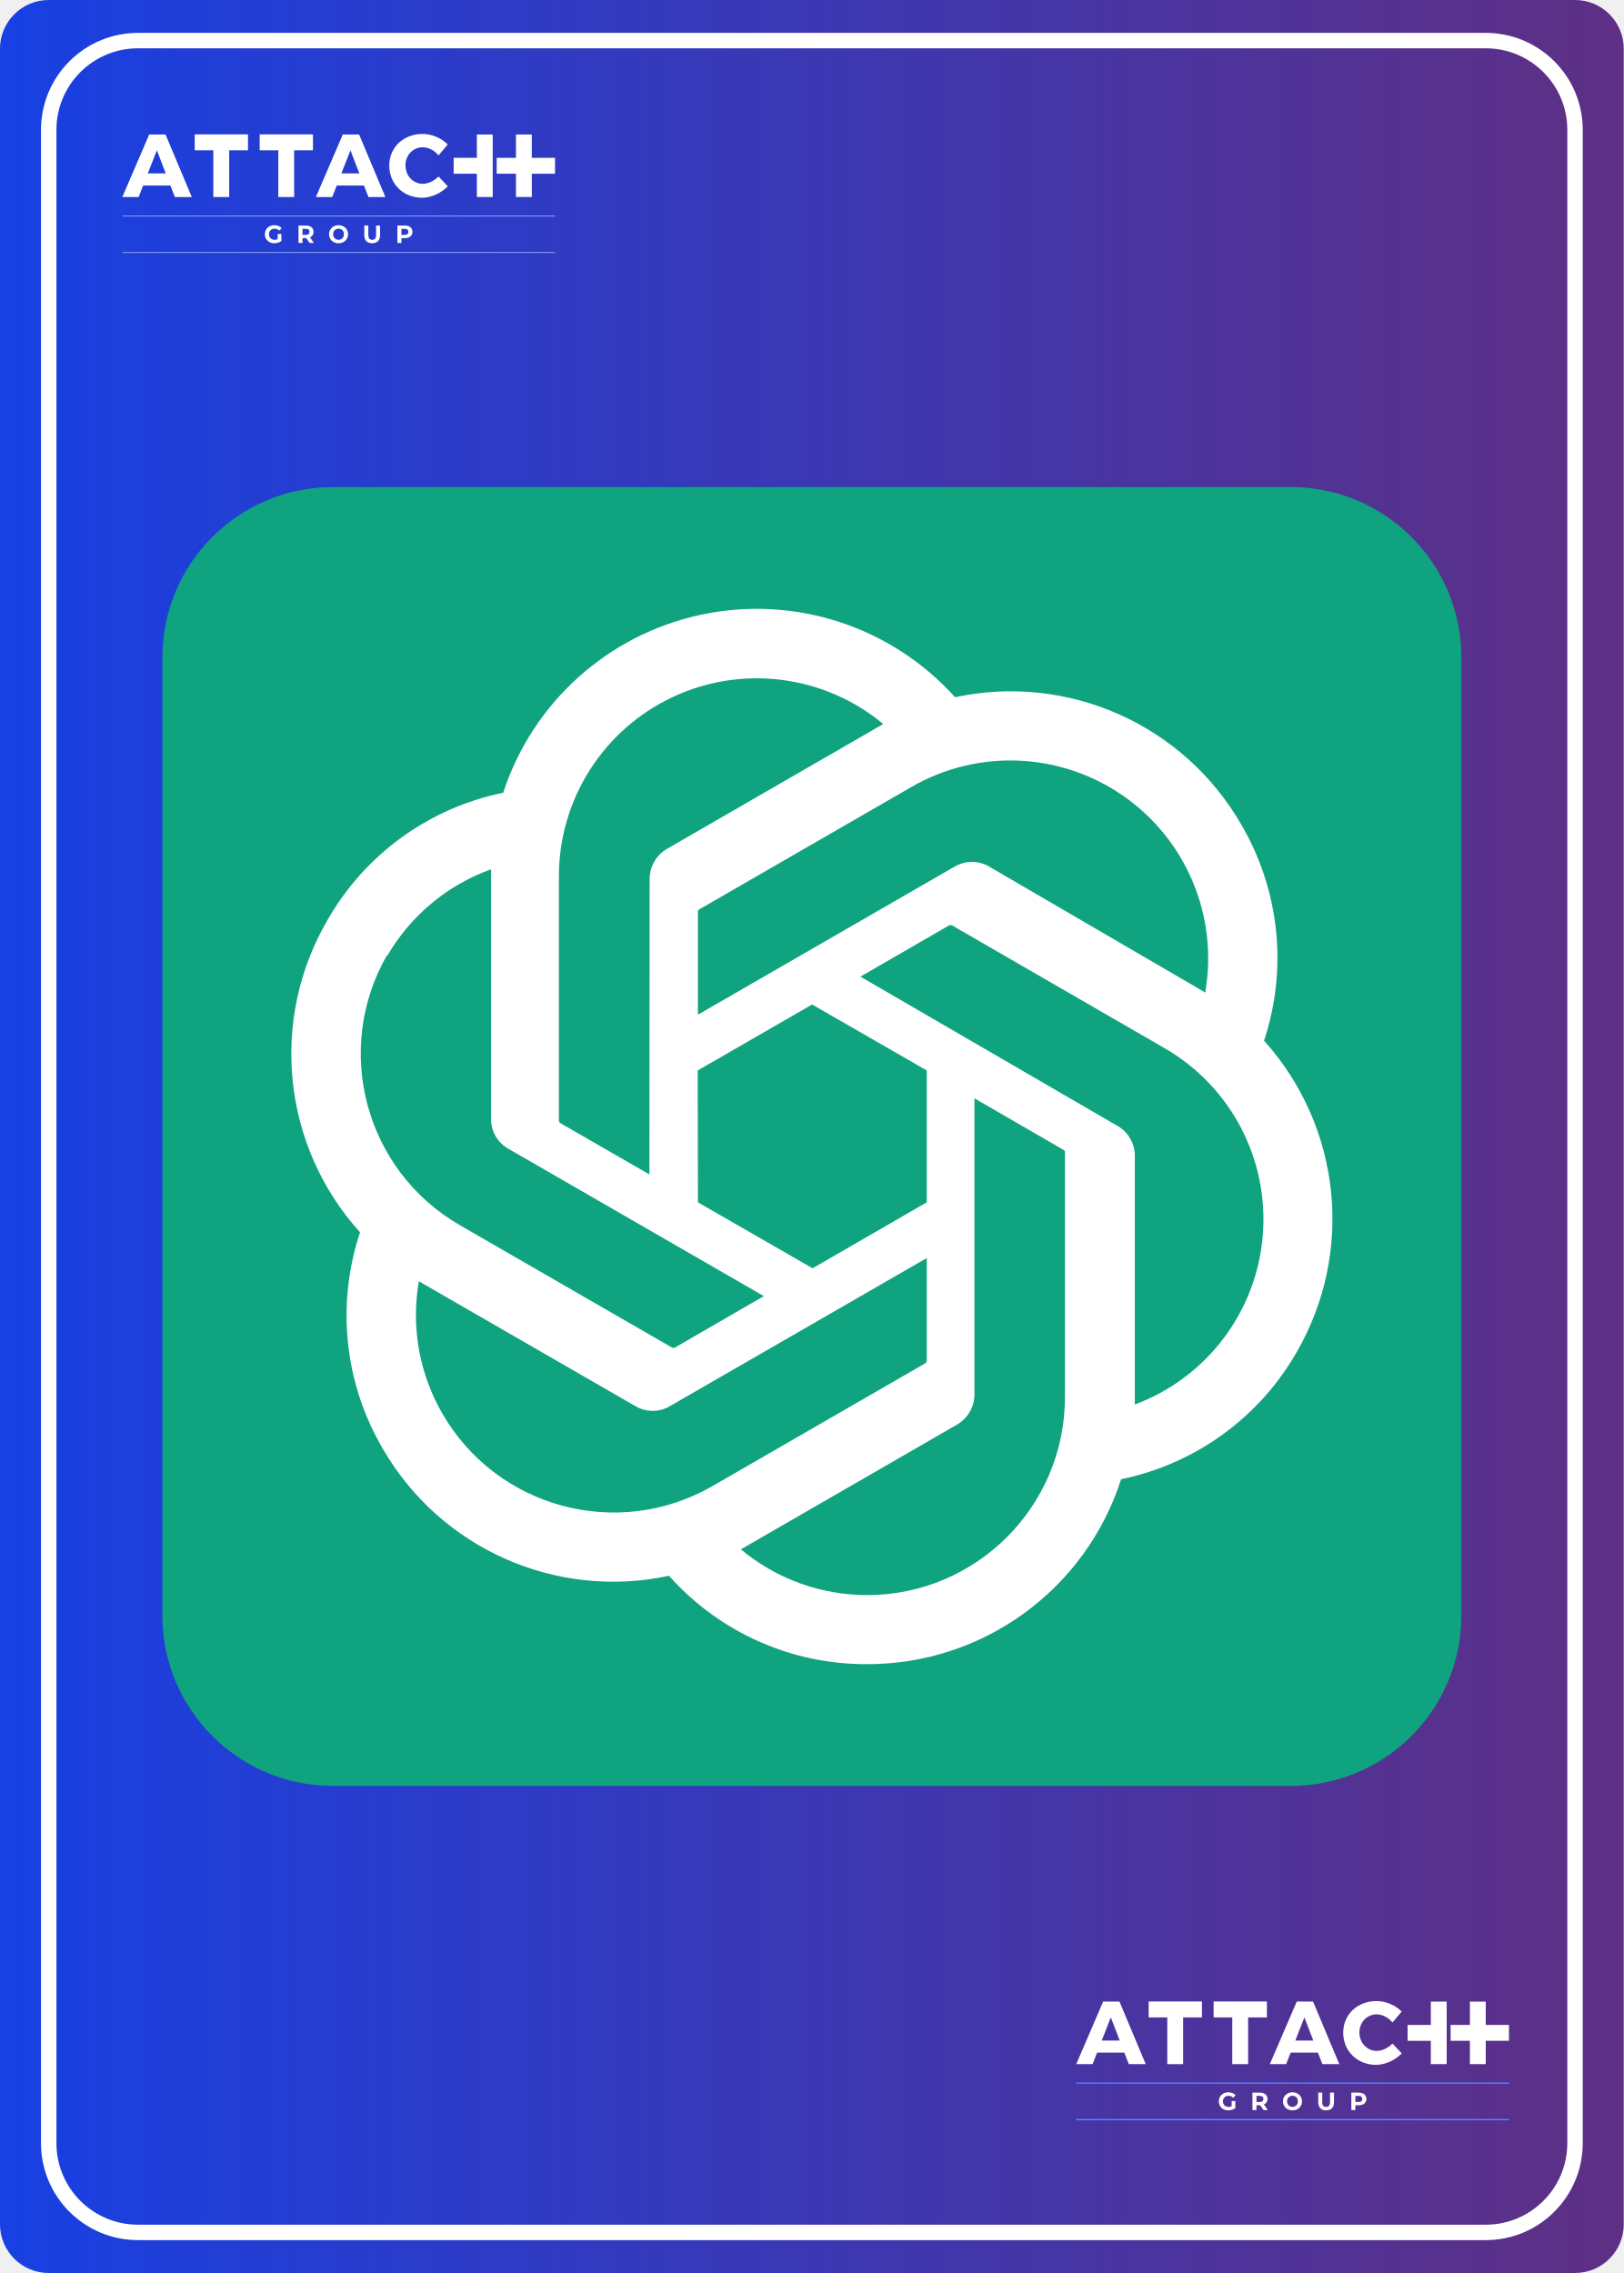
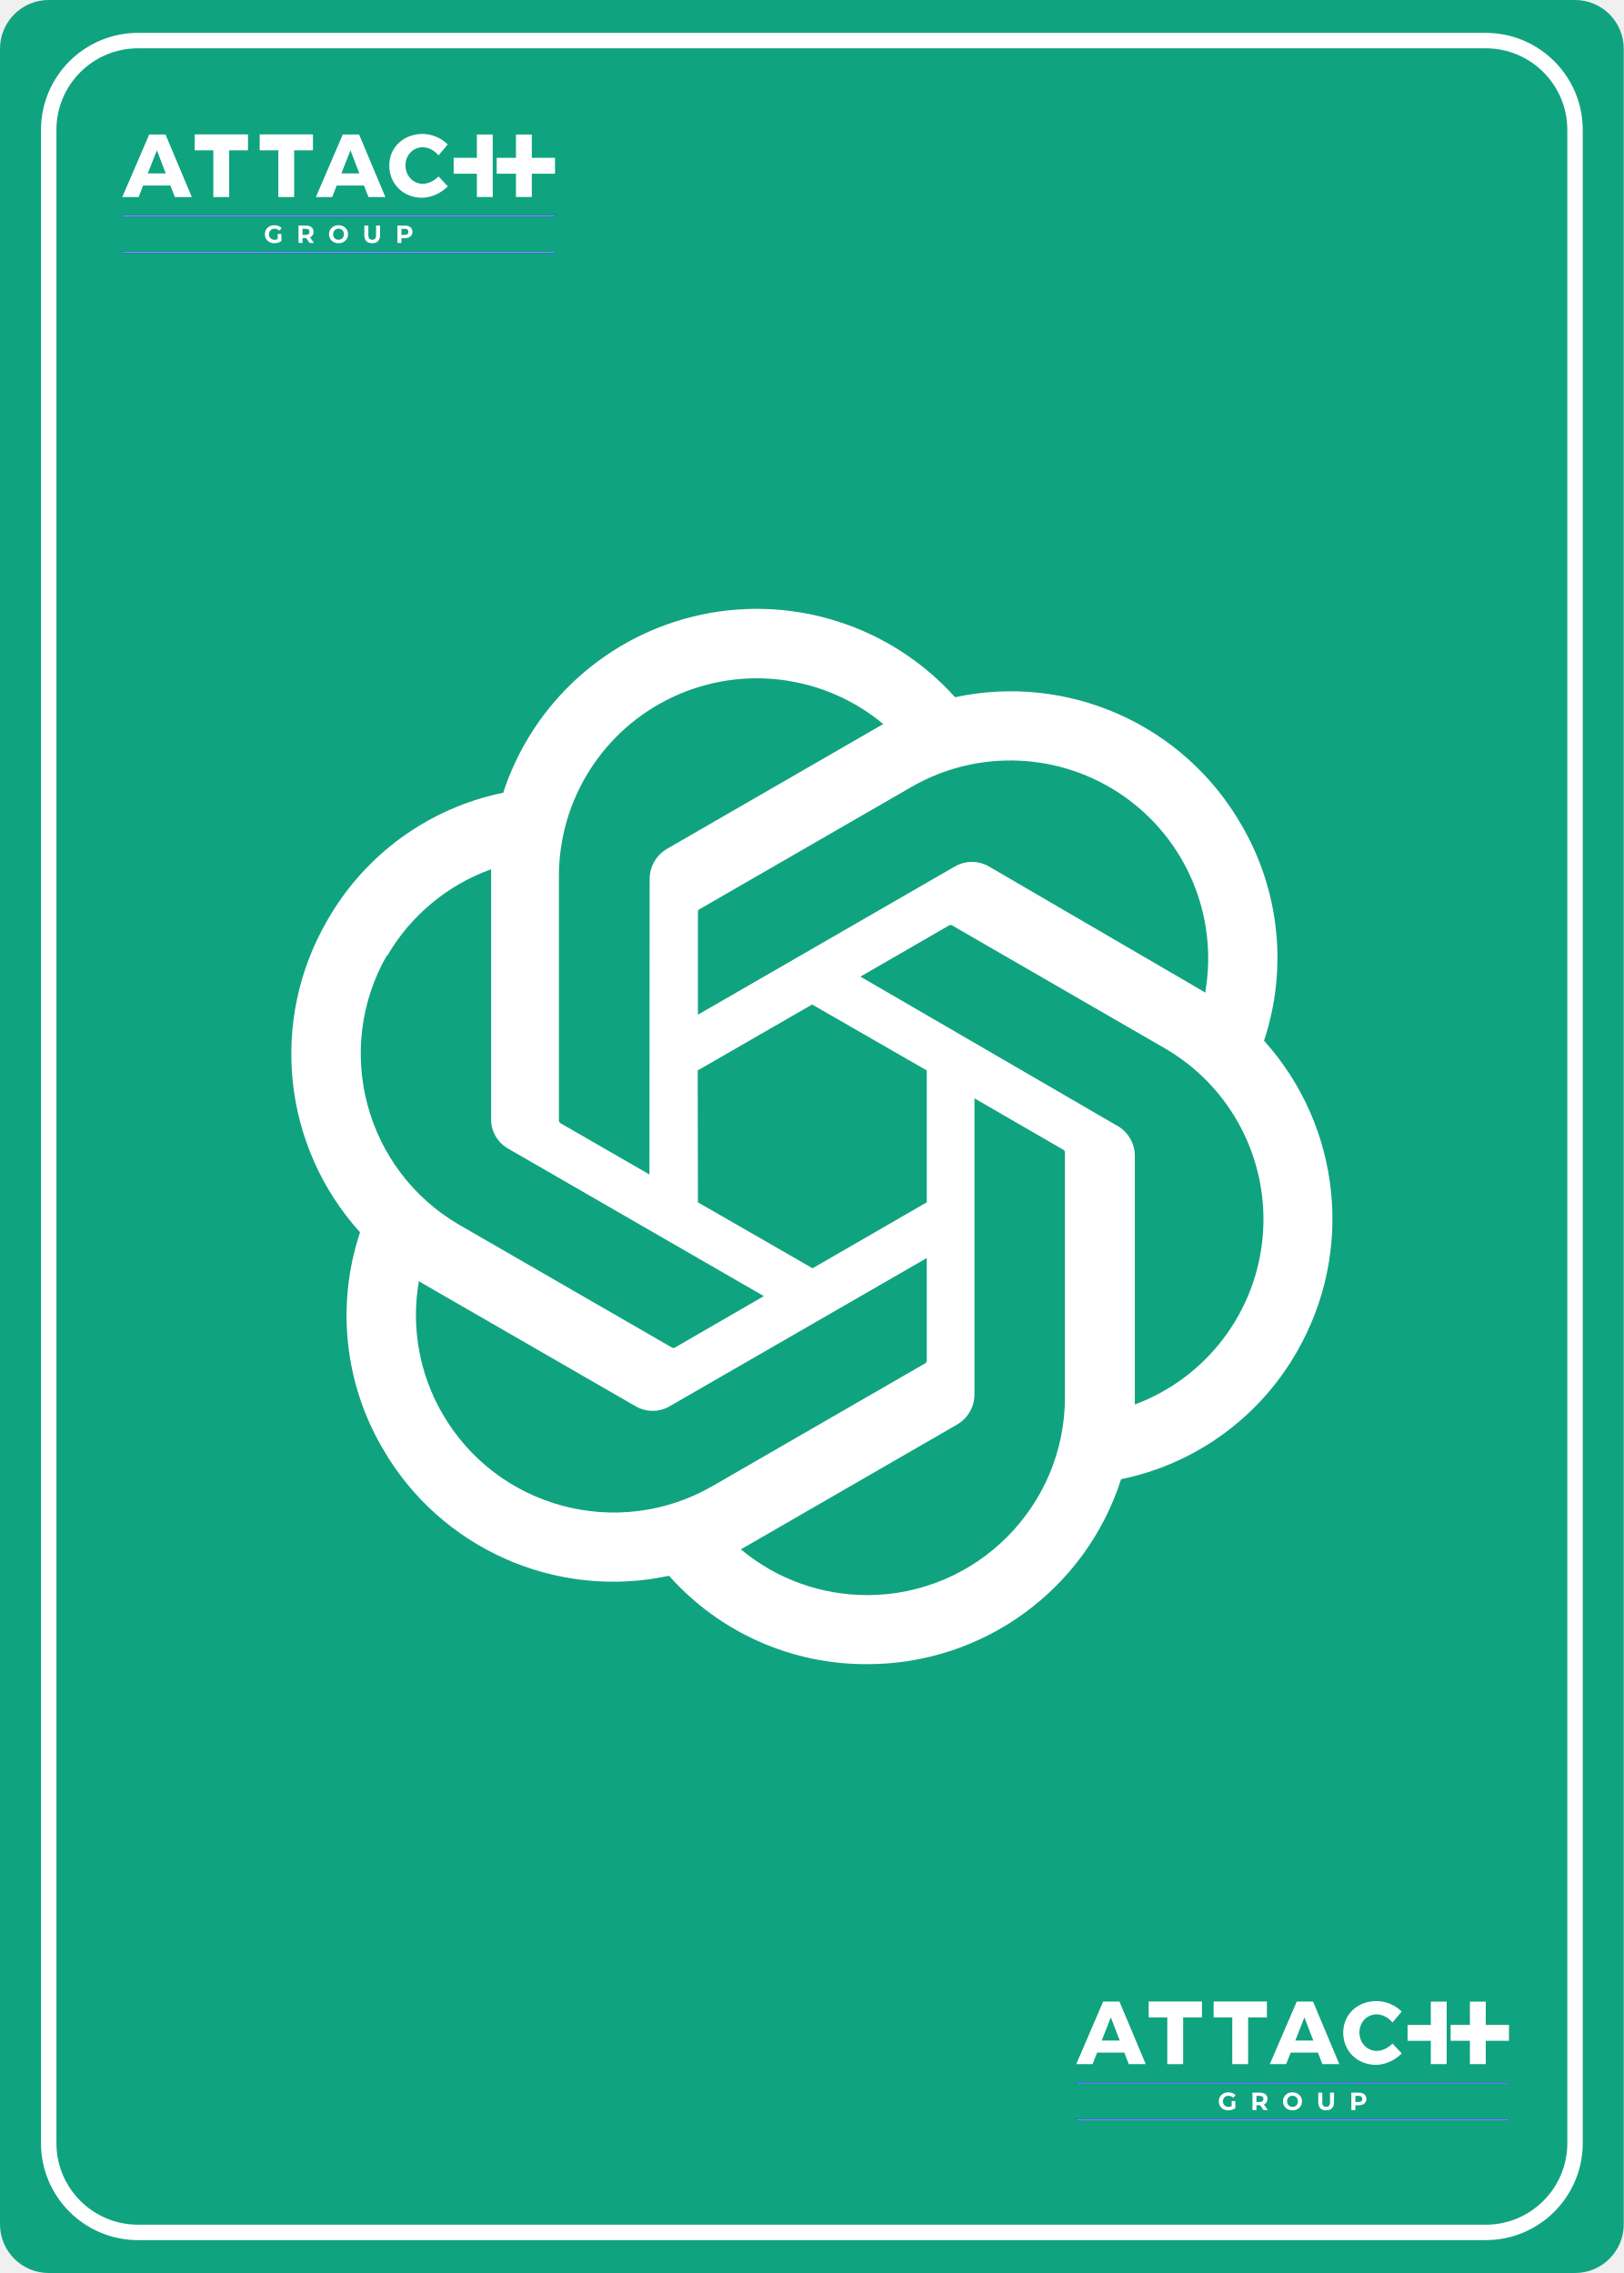
<svg xmlns="http://www.w3.org/2000/svg" viewBox="0 0 400 560" width="600" height="840" role="img">
  <defs>
    <filter id="mono" color-interpolation-filters="sRGB">
      <feColorMatrix type="matrix" values="0 0 0 0 0 0 0 0 0 0 0 0 0 0 0 0 0 0 1 0" />
    </filter>
    <linearGradient id="card-border" x1="0" y1="0" x2="1" y2="0">
      <stop stop-color="#003dff" />
      <stop offset="1" stop-color="#7716a3" />
    </linearGradient>
    <linearGradient id="attach-surface" x1="0" y1="0" x2="1" y2="0">
      <stop stop-color="#1840e2" />
      <stop offset="1" stop-color="#5e2f84" />
    </linearGradient>
    <clipPath id="card-cut">
      <rect width="400" height="560" rx="12" />
    </clipPath>
  </defs>
-   <rect width="400" height="560" rx="12" fill="url(#attach-surface)" />
+   <rect width="400" height="560" rx="12" fill="#10a37f" />
  <g transform="translate(30 33) scale(.65)">
    <path d="M59.097 37.906H60.489V40.584C60.131 40.856 59.719 41.063 59.249 41.208C58.779 41.353 58.305 41.426 57.827 41.426C57.144 41.426 56.529 41.281 55.983 40.987C55.437 40.693 55.01 40.29 54.699 39.771C54.388 39.252 54.232 38.665 54.232 38.011C54.232 37.358 54.388 36.771 54.699 36.252C55.01 35.733 55.44 35.327 55.99 35.036C56.54 34.742 57.162 34.597 57.853 34.597C58.428 34.597 58.952 34.695 59.422 34.891C59.892 35.087 60.287 35.37 60.609 35.74L59.632 36.647C59.162 36.15 58.594 35.903 57.929 35.903C57.509 35.903 57.137 35.99 56.811 36.168C56.486 36.346 56.232 36.593 56.048 36.912C55.867 37.231 55.777 37.602 55.777 38.015C55.777 38.429 55.867 38.788 56.048 39.111C56.229 39.43 56.482 39.681 56.804 39.862C57.126 40.044 57.495 40.131 57.907 40.131C58.344 40.131 58.739 40.036 59.093 39.847V37.914L59.097 37.906Z" fill="#ffffff" />
    <path d="M71.168 41.313L69.899 39.474H68.499V41.313H66.977V34.709H69.826C70.409 34.709 70.915 34.807 71.346 35.003C71.776 35.199 72.105 35.475 72.336 35.834C72.568 36.194 72.684 36.618 72.684 37.108C72.684 37.598 72.568 38.022 72.333 38.378C72.098 38.733 71.765 39.006 71.331 39.194L72.807 41.317H71.172L71.168 41.313ZM70.781 36.252C70.543 36.052 70.195 35.954 69.736 35.954H68.496V38.255H69.736C70.192 38.255 70.543 38.153 70.781 37.953C71.02 37.754 71.139 37.471 71.139 37.104C71.139 36.738 71.02 36.447 70.781 36.252Z" fill="#ffffff" />
    <path d="M80.301 40.983C79.751 40.689 79.324 40.279 79.013 39.761C78.702 39.242 78.547 38.657 78.547 38.011C78.547 37.366 78.702 36.782 79.013 36.263C79.324 35.744 79.751 35.337 80.301 35.04C80.851 34.746 81.466 34.597 82.149 34.597C82.833 34.597 83.447 34.746 83.993 35.04C84.54 35.334 84.966 35.744 85.281 36.263C85.596 36.782 85.751 37.366 85.751 38.011C85.751 38.657 85.596 39.242 85.281 39.761C84.966 40.279 84.54 40.686 83.993 40.983C83.447 41.277 82.833 41.426 82.149 41.426C81.466 41.426 80.851 41.277 80.301 40.983ZM83.201 39.855C83.516 39.677 83.762 39.427 83.939 39.104C84.117 38.784 84.207 38.418 84.207 38.008C84.207 37.598 84.117 37.235 83.939 36.912C83.762 36.593 83.516 36.343 83.201 36.161C82.887 35.983 82.536 35.892 82.149 35.892C81.762 35.892 81.408 35.983 81.097 36.161C80.782 36.339 80.536 36.589 80.359 36.912C80.182 37.231 80.091 37.598 80.091 38.008C80.091 38.418 80.182 38.781 80.359 39.104C80.536 39.423 80.782 39.673 81.097 39.855C81.411 40.033 81.762 40.123 82.149 40.123C82.536 40.123 82.887 40.033 83.201 39.855Z" fill="#ffffff" />
    <path d="M92.703 40.642C92.178 40.12 91.918 39.376 91.918 38.407V34.709H93.441V38.349C93.441 39.532 93.929 40.123 94.909 40.123C95.386 40.123 95.748 39.982 96.001 39.695C96.251 39.408 96.377 38.962 96.377 38.352V34.713H97.882V38.41C97.882 39.379 97.621 40.123 97.097 40.646C96.573 41.168 95.842 41.429 94.902 41.429C93.961 41.429 93.231 41.168 92.706 40.646L92.703 40.642Z" fill="#ffffff" />
    <path d="M108.826 35.004C109.256 35.2 109.585 35.475 109.817 35.835C110.048 36.194 110.164 36.618 110.164 37.108C110.164 37.598 110.048 38.015 109.817 38.378C109.585 38.741 109.253 39.017 108.826 39.209C108.396 39.401 107.889 39.496 107.307 39.496H105.98V41.317H104.457V34.713H107.307C107.889 34.713 108.396 34.811 108.826 35.007V35.004ZM108.265 37.95C108.504 37.75 108.623 37.471 108.623 37.105C108.623 36.738 108.504 36.448 108.265 36.252C108.027 36.052 107.679 35.954 107.22 35.954H105.98V38.248H107.22C107.676 38.248 108.027 38.15 108.265 37.95Z" fill="#ffffff" />
    <path d="M8.102 19.546L6.38 23.915H0.199L10.395 0.203H16.572L26.532 23.915H20.116L18.427 19.546H8.094H8.102ZM13.299 6.197L9.856 14.971H16.677L13.299 6.197Z" fill="#ffffff" />
    <path d="M81.465 19.546L79.744 23.915H73.566L83.762 0.203H89.939L99.899 23.915H93.483L91.794 19.546H81.462H81.465ZM86.666 6.197L83.223 14.971H90.044L86.666 6.197Z" fill="#ffffff" />
    <path d="M123.527 3.995L120.048 8.128C118.496 6.23 116.2 5.044 114.106 5.044C110.359 5.044 107.52 8.026 107.52 11.919C107.52 15.813 110.355 18.897 114.106 18.897C116.098 18.897 118.395 17.812 120.048 16.118L123.559 19.844C121.028 22.453 117.277 24.18 113.802 24.18C106.677 24.18 101.375 18.93 101.375 11.985C101.375 5.04 106.814 0 114.008 0C117.52 0 121.165 1.557 123.531 3.995H123.527Z" fill="#ffffff" />
    <path d="M72.455 0.167V6.201H65.331V23.915H59.327V6.201H52.264V0.167H72.455Z" fill="#ffffff" />
    <path d="M47.834 0.167V6.201H40.709V23.915H34.695V6.201H27.643V0.167H47.834Z" fill="#ffffff" />
    <path d="M140.586 23.904H134.578V15.072H125.775V9.049H134.578V0.214H140.586V23.904Z" fill="#ffffff" />
    <path d="M164.196 9.049L164.2 15.072H155.397V23.904H149.39V15.072H142.088V9.049H149.39V0.214H155.397V9.049H164.196Z" fill="#ffffff" />
    <path d="M164.299 30.916V31.28H0.1V30.916H164.299Z" fill="#ffffff" stroke="#1840e2" stroke-width="0.2" />
    <path d="M164.299 44.737V45.101H0.1V44.737H164.299Z" fill="#ffffff" stroke="#1840e2" stroke-width="0.2" />
  </g>
  <g transform="translate(265 493) scale(.65)">
    <path d="M59.097 37.906H60.489V40.584C60.131 40.856 59.719 41.063 59.249 41.208C58.779 41.353 58.305 41.426 57.827 41.426C57.144 41.426 56.529 41.281 55.983 40.987C55.437 40.693 55.01 40.29 54.699 39.771C54.388 39.252 54.232 38.665 54.232 38.011C54.232 37.358 54.388 36.771 54.699 36.252C55.01 35.733 55.44 35.327 55.99 35.036C56.54 34.742 57.162 34.597 57.853 34.597C58.428 34.597 58.952 34.695 59.422 34.891C59.892 35.087 60.287 35.37 60.609 35.74L59.632 36.647C59.162 36.15 58.594 35.903 57.929 35.903C57.509 35.903 57.137 35.99 56.811 36.168C56.486 36.346 56.232 36.593 56.048 36.912C55.867 37.231 55.777 37.602 55.777 38.015C55.777 38.429 55.867 38.788 56.048 39.111C56.229 39.43 56.482 39.681 56.804 39.862C57.126 40.044 57.495 40.131 57.907 40.131C58.344 40.131 58.739 40.036 59.093 39.847V37.914L59.097 37.906Z" fill="#ffffff" />
    <path d="M71.168 41.313L69.899 39.474H68.499V41.313H66.977V34.709H69.826C70.409 34.709 70.915 34.807 71.346 35.003C71.776 35.199 72.105 35.475 72.336 35.834C72.568 36.194 72.684 36.618 72.684 37.108C72.684 37.598 72.568 38.022 72.333 38.378C72.098 38.733 71.765 39.006 71.331 39.194L72.807 41.317H71.172L71.168 41.313ZM70.781 36.252C70.543 36.052 70.195 35.954 69.736 35.954H68.496V38.255H69.736C70.192 38.255 70.543 38.153 70.781 37.953C71.02 37.754 71.139 37.471 71.139 37.104C71.139 36.738 71.02 36.447 70.781 36.252Z" fill="#ffffff" />
    <path d="M80.301 40.983C79.751 40.689 79.324 40.279 79.013 39.761C78.702 39.242 78.547 38.657 78.547 38.011C78.547 37.366 78.702 36.782 79.013 36.263C79.324 35.744 79.751 35.337 80.301 35.04C80.851 34.746 81.466 34.597 82.149 34.597C82.833 34.597 83.447 34.746 83.993 35.04C84.54 35.334 84.966 35.744 85.281 36.263C85.596 36.782 85.751 37.366 85.751 38.011C85.751 38.657 85.596 39.242 85.281 39.761C84.966 40.279 84.54 40.686 83.993 40.983C83.447 41.277 82.833 41.426 82.149 41.426C81.466 41.426 80.851 41.277 80.301 40.983ZM83.201 39.855C83.516 39.677 83.762 39.427 83.939 39.104C84.117 38.784 84.207 38.418 84.207 38.008C84.207 37.598 84.117 37.235 83.939 36.912C83.762 36.593 83.516 36.343 83.201 36.161C82.887 35.983 82.536 35.892 82.149 35.892C81.762 35.892 81.408 35.983 81.097 36.161C80.782 36.339 80.536 36.589 80.359 36.912C80.182 37.231 80.091 37.598 80.091 38.008C80.091 38.418 80.182 38.781 80.359 39.104C80.536 39.423 80.782 39.673 81.097 39.855C81.411 40.033 81.762 40.123 82.149 40.123C82.536 40.123 82.887 40.033 83.201 39.855Z" fill="#ffffff" />
    <path d="M92.703 40.642C92.178 40.12 91.918 39.376 91.918 38.407V34.709H93.441V38.349C93.441 39.532 93.929 40.123 94.909 40.123C95.386 40.123 95.748 39.982 96.001 39.695C96.251 39.408 96.377 38.962 96.377 38.352V34.713H97.882V38.41C97.882 39.379 97.621 40.123 97.097 40.646C96.573 41.168 95.842 41.429 94.902 41.429C93.961 41.429 93.231 41.168 92.706 40.646L92.703 40.642Z" fill="#ffffff" />
    <path d="M108.826 35.004C109.256 35.2 109.585 35.475 109.817 35.835C110.048 36.194 110.164 36.618 110.164 37.108C110.164 37.598 110.048 38.015 109.817 38.378C109.585 38.741 109.253 39.017 108.826 39.209C108.396 39.401 107.889 39.496 107.307 39.496H105.98V41.317H104.457V34.713H107.307C107.889 34.713 108.396 34.811 108.826 35.007V35.004ZM108.265 37.95C108.504 37.75 108.623 37.471 108.623 37.105C108.623 36.738 108.504 36.448 108.265 36.252C108.027 36.052 107.679 35.954 107.22 35.954H105.98V38.248H107.22C107.676 38.248 108.027 38.15 108.265 37.95Z" fill="#ffffff" />
    <path d="M8.102 19.546L6.38 23.915H0.199L10.395 0.203H16.572L26.532 23.915H20.116L18.427 19.546H8.094H8.102ZM13.299 6.197L9.856 14.971H16.677L13.299 6.197Z" fill="#ffffff" />
    <path d="M81.465 19.546L79.744 23.915H73.566L83.762 0.203H89.939L99.899 23.915H93.483L91.794 19.546H81.462H81.465ZM86.666 6.197L83.223 14.971H90.044L86.666 6.197Z" fill="#ffffff" />
    <path d="M123.527 3.995L120.048 8.128C118.496 6.23 116.2 5.044 114.106 5.044C110.359 5.044 107.52 8.026 107.52 11.919C107.52 15.813 110.355 18.897 114.106 18.897C116.098 18.897 118.395 17.812 120.048 16.118L123.559 19.844C121.028 22.453 117.277 24.18 113.802 24.18C106.677 24.18 101.375 18.93 101.375 11.985C101.375 5.04 106.814 0 114.008 0C117.52 0 121.165 1.557 123.531 3.995H123.527Z" fill="#ffffff" />
    <path d="M72.455 0.167V6.201H65.331V23.915H59.327V6.201H52.264V0.167H72.455Z" fill="#ffffff" />
    <path d="M47.834 0.167V6.201H40.709V23.915H34.695V6.201H27.643V0.167H47.834Z" fill="#ffffff" />
    <path d="M140.586 23.904H134.578V15.072H125.775V9.049H134.578V0.214H140.586V23.904Z" fill="#ffffff" />
    <path d="M164.196 9.049L164.2 15.072H155.397V23.904H149.39V15.072H142.088V9.049H149.39V0.214H155.397V9.049H164.196Z" fill="#ffffff" />
    <path d="M164.299 30.916V31.28H0.1V30.916H164.299Z" fill="#ffffff" stroke="#1840e2" stroke-width="0.2" />
    <path d="M164.299 44.737V45.101H0.1V44.737H164.299Z" fill="#ffffff" stroke="#1840e2" stroke-width="0.2" />
  </g>
-   <rect x="40" y="120" width="320" height="320" rx="42" fill="#10a37f" />
  <svg role="img" viewBox="0 0 24 24" x="70" y="150" width="260" height="260" fill="#ffffff">
    <path d="M22.282 9.821a5.985 5.985 0 0 0-.516-4.911 6.046 6.046 0 0 0-6.51-2.9A6.065 6.065 0 0 0 4.981 4.182a5.985 5.985 0 0 0-3.998 2.9 6.046 6.046 0 0 0 .743 7.097 5.98 5.98 0 0 0 .511 4.911 6.051 6.051 0 0 0 6.515 2.9A5.985 5.985 0 0 0 13.26 24a6.056 6.056 0 0 0 5.772-4.206 5.989 5.989 0 0 0 3.998-2.9 6.056 6.056 0 0 0-.748-7.073zm-9.022 12.608a4.476 4.476 0 0 1-2.876-1.041l.142-.08 4.778-2.758a.795.795 0 0 0 .393-.681v-6.737l2.02 1.169a.071.071 0 0 1 .038.052v5.583a4.504 4.504 0 0 1-4.495 4.494zm-9.661-4.125a4.471 4.471 0 0 1-.535-3.014l.142.085 4.783 2.758a.771.771 0 0 0 .781 0l5.843-3.369v2.332a.08.08 0 0 1-.033.061L9.74 19.95a4.499 4.499 0 0 1-6.141-1.646zM2.341 7.896a4.485 4.485 0 0 1 2.365-1.973V11.6a.766.766 0 0 0 .388.676l5.814 3.354-2.02 1.169a.076.076 0 0 1-.071 0l-4.83-2.787A4.504 4.504 0 0 1 2.341 7.872zm16.596 3.856L13.104 8.364 15.119 7.2a.076.076 0 0 1 .071 0l4.83 2.791a4.494 4.494 0 0 1-.676 8.104v-5.677a.79.79 0 0 0-.407-.667zm2.011-3.023l-.142-.085-4.774-2.782a.776.776 0 0 0-.785 0L9.409 9.23V6.897a.066.066 0 0 1 .028-.061l4.83-2.787a4.499 4.499 0 0 1 6.68 4.66zM8.306 12.863l-2.02-1.164a.08.08 0 0 1-.038-.057V6.074a4.499 4.499 0 0 1 7.376-3.454l-.142.081L8.704 5.459a.795.795 0 0 0-.393.681zm1.098-2.365l2.602-1.5 2.607 1.5v2.999l-2.597 1.5-2.607-1.5Z" />
  </svg>
  <rect x="12" y="10" width="376" height="540" rx="22" fill="none" stroke="#ffffff" stroke-width="3.8" />
</svg>
